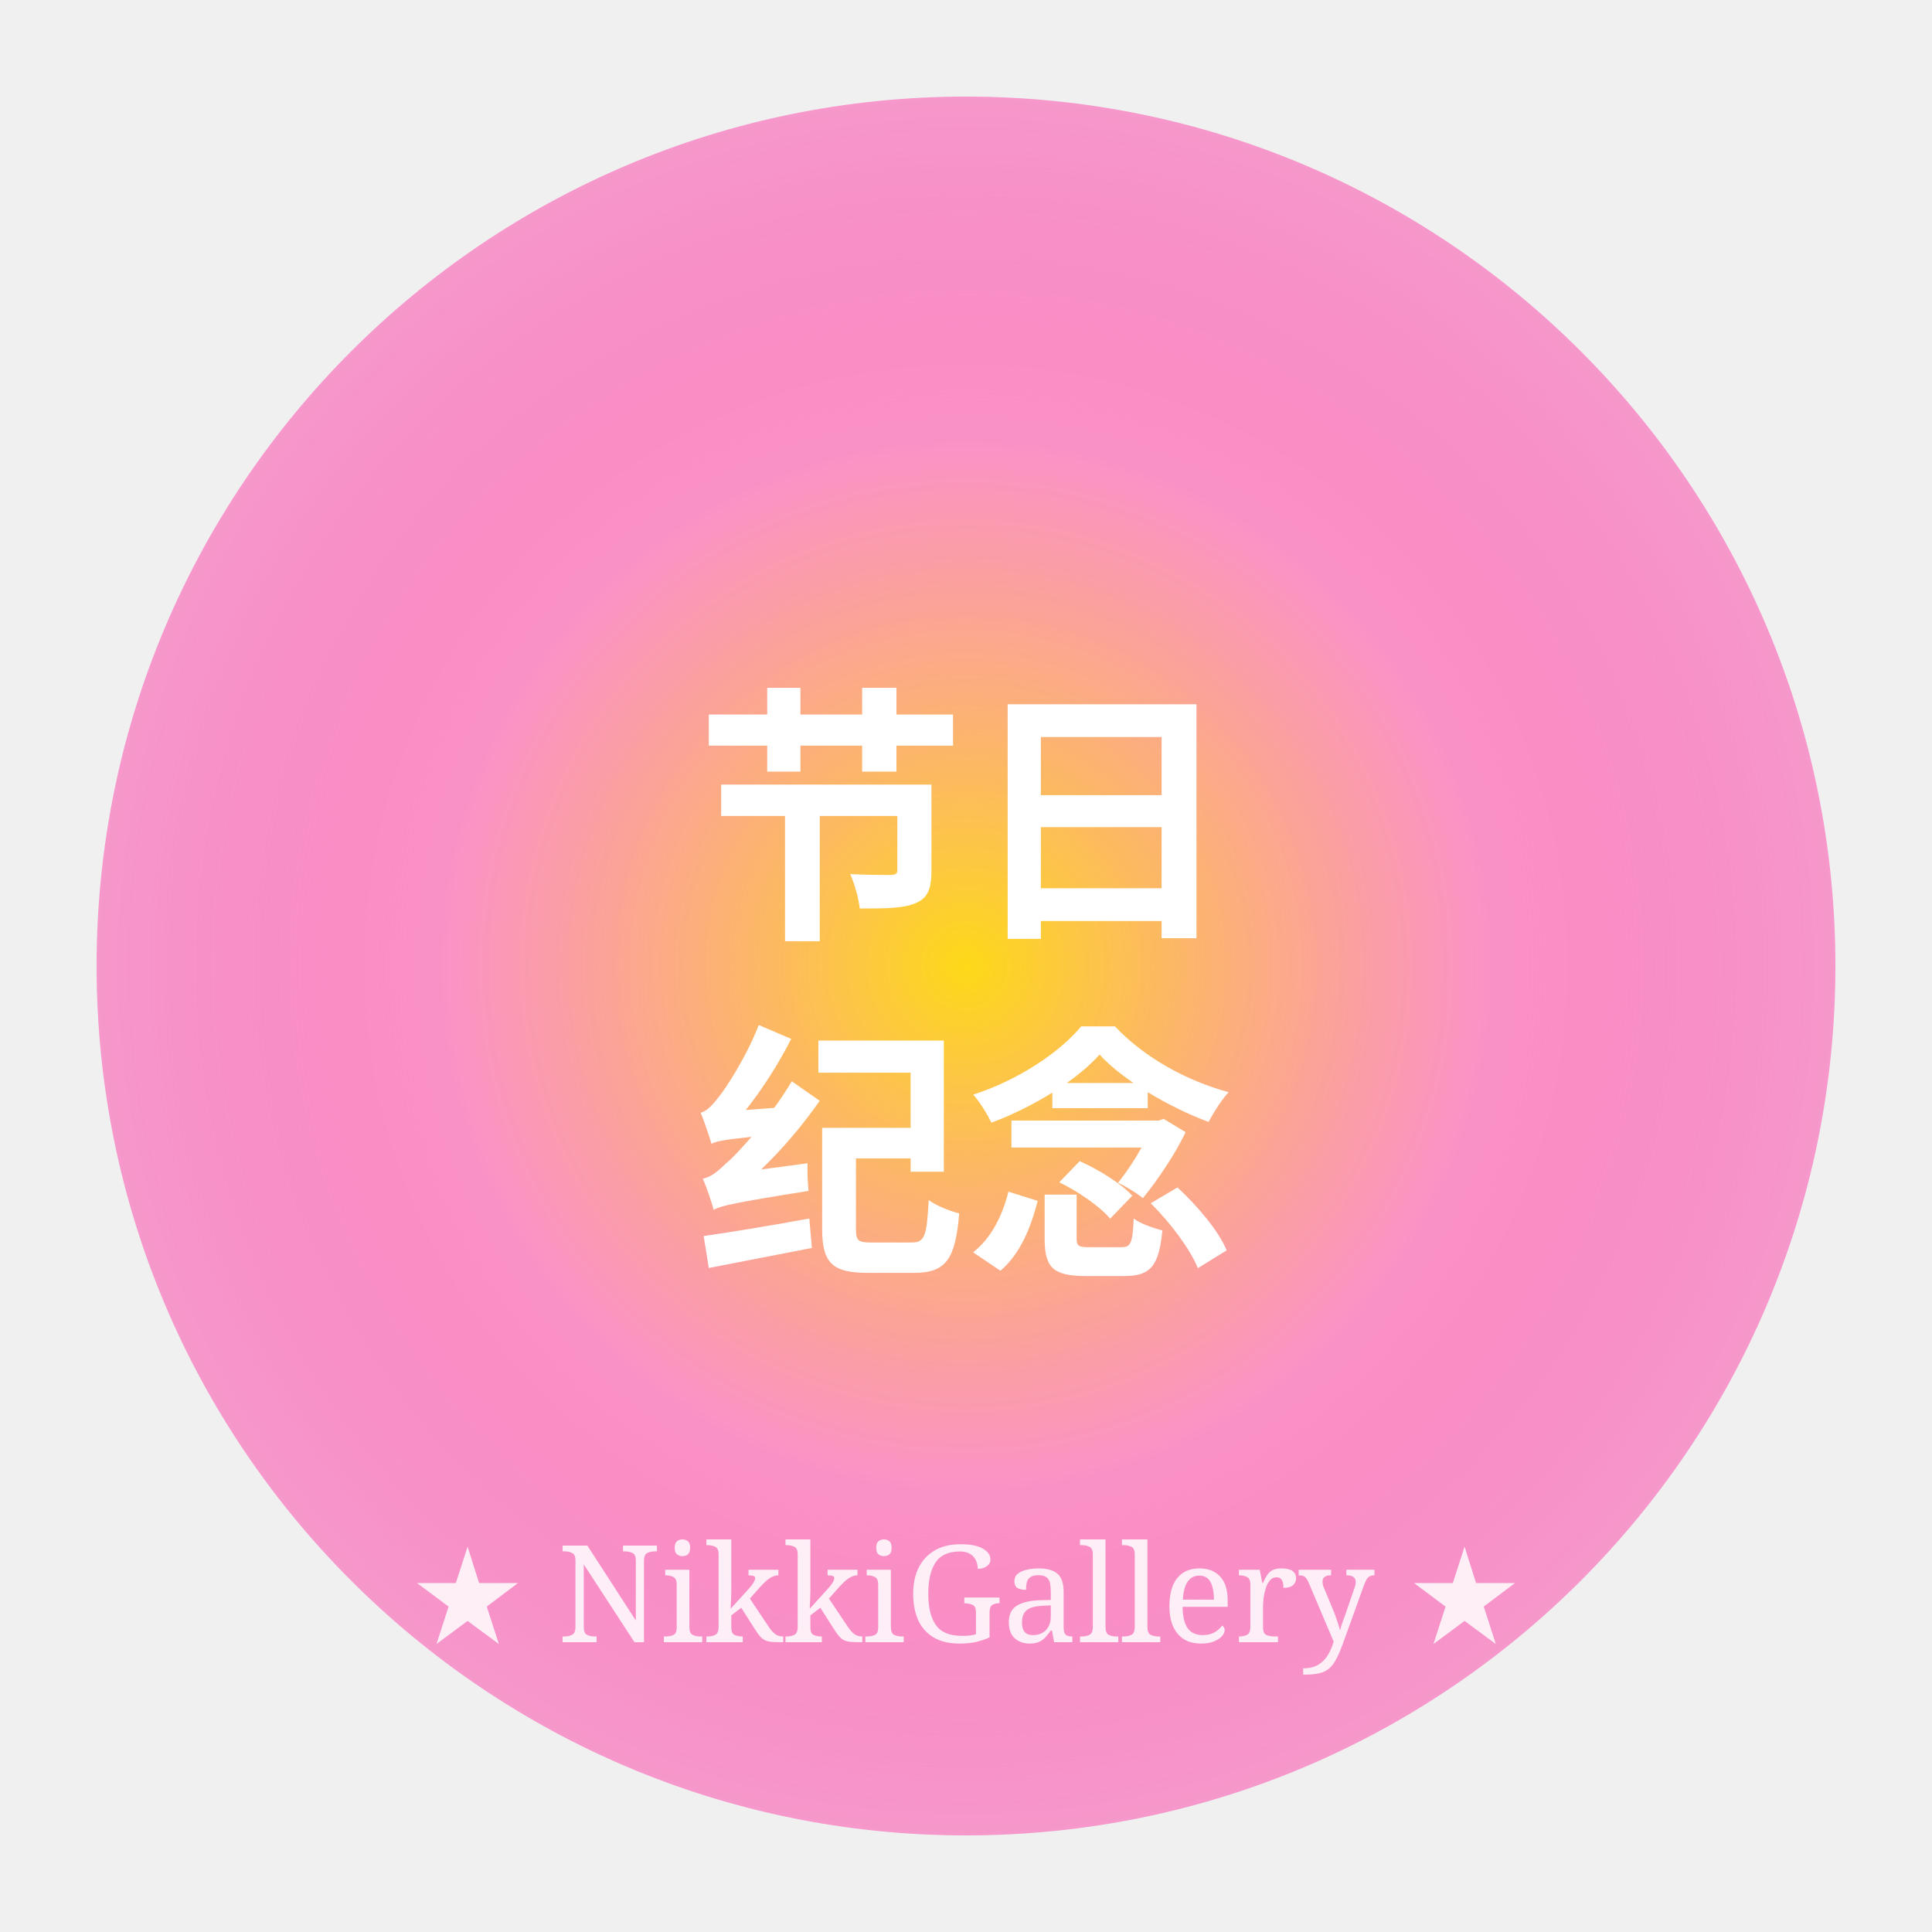
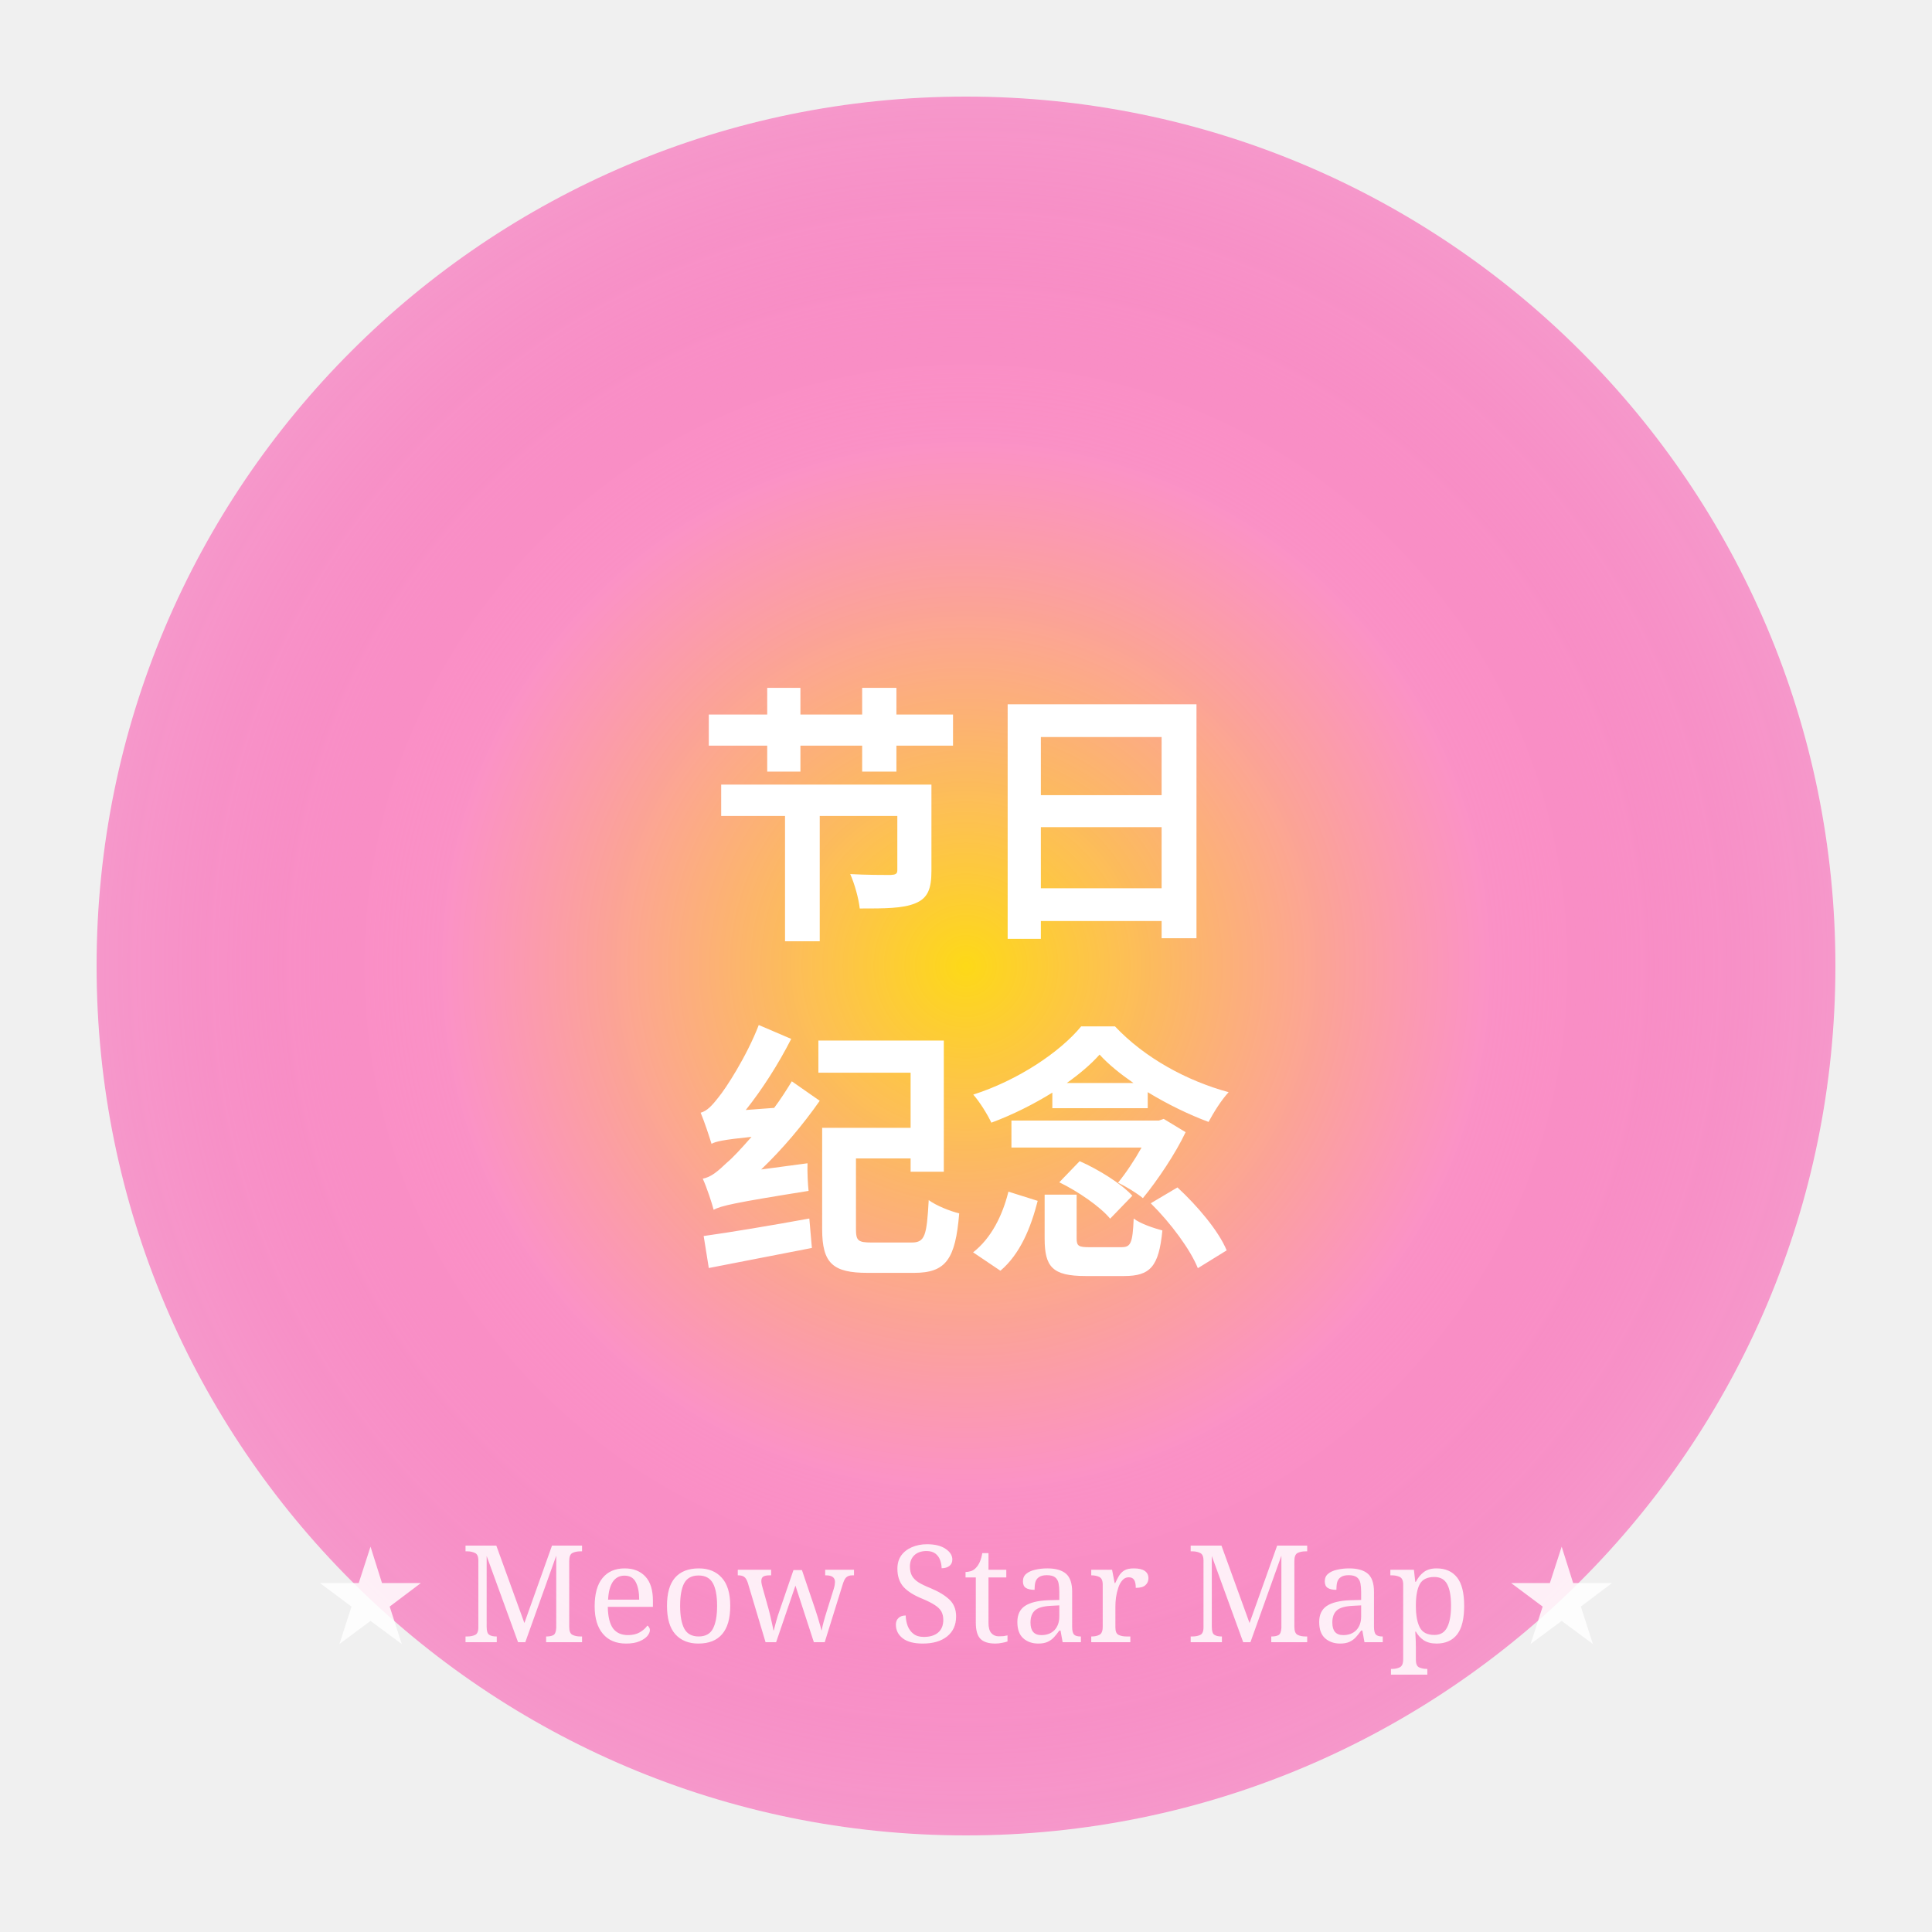
<svg xmlns="http://www.w3.org/2000/svg" width="200" height="200" viewBox="0 0 200 200">
  <defs>
    <radialGradient id="g" cx="50%" cy="50%" r="50%">
      <stop offset="0%" stop-color="#FFD700" stop-opacity="0.9" />
      <stop offset="60%" stop-color="#FF69B4" stop-opacity="0.7" />
      <stop offset="100%" stop-color="#FF1493" stop-opacity="0.4" />
    </radialGradient>
  </defs>
  <circle cx="100" cy="100" r="90" fill="url(#g)" />
  <text x="100" y="95" text-anchor="middle" font-family="Microsoft YaHei, sans-serif" font-size="28" font-weight="bold" fill="#FFFFFF">节日</text>
  <text x="100" y="130" text-anchor="middle" font-family="Microsoft YaHei, sans-serif" font-size="28" font-weight="bold" fill="#FFFFFF">纪念</text>
-   <text x="100" y="170" text-anchor="middle" font-family="serif" font-size="14" fill="#FFFFFF" opacity="0.85">★ NikkiGallery ★</text>
+   <text x="100" y="170" text-anchor="middle" font-family="serif" font-size="14" fill="#FFFFFF" opacity="0.85">★ Meow Star Map ★</text>
</svg>
